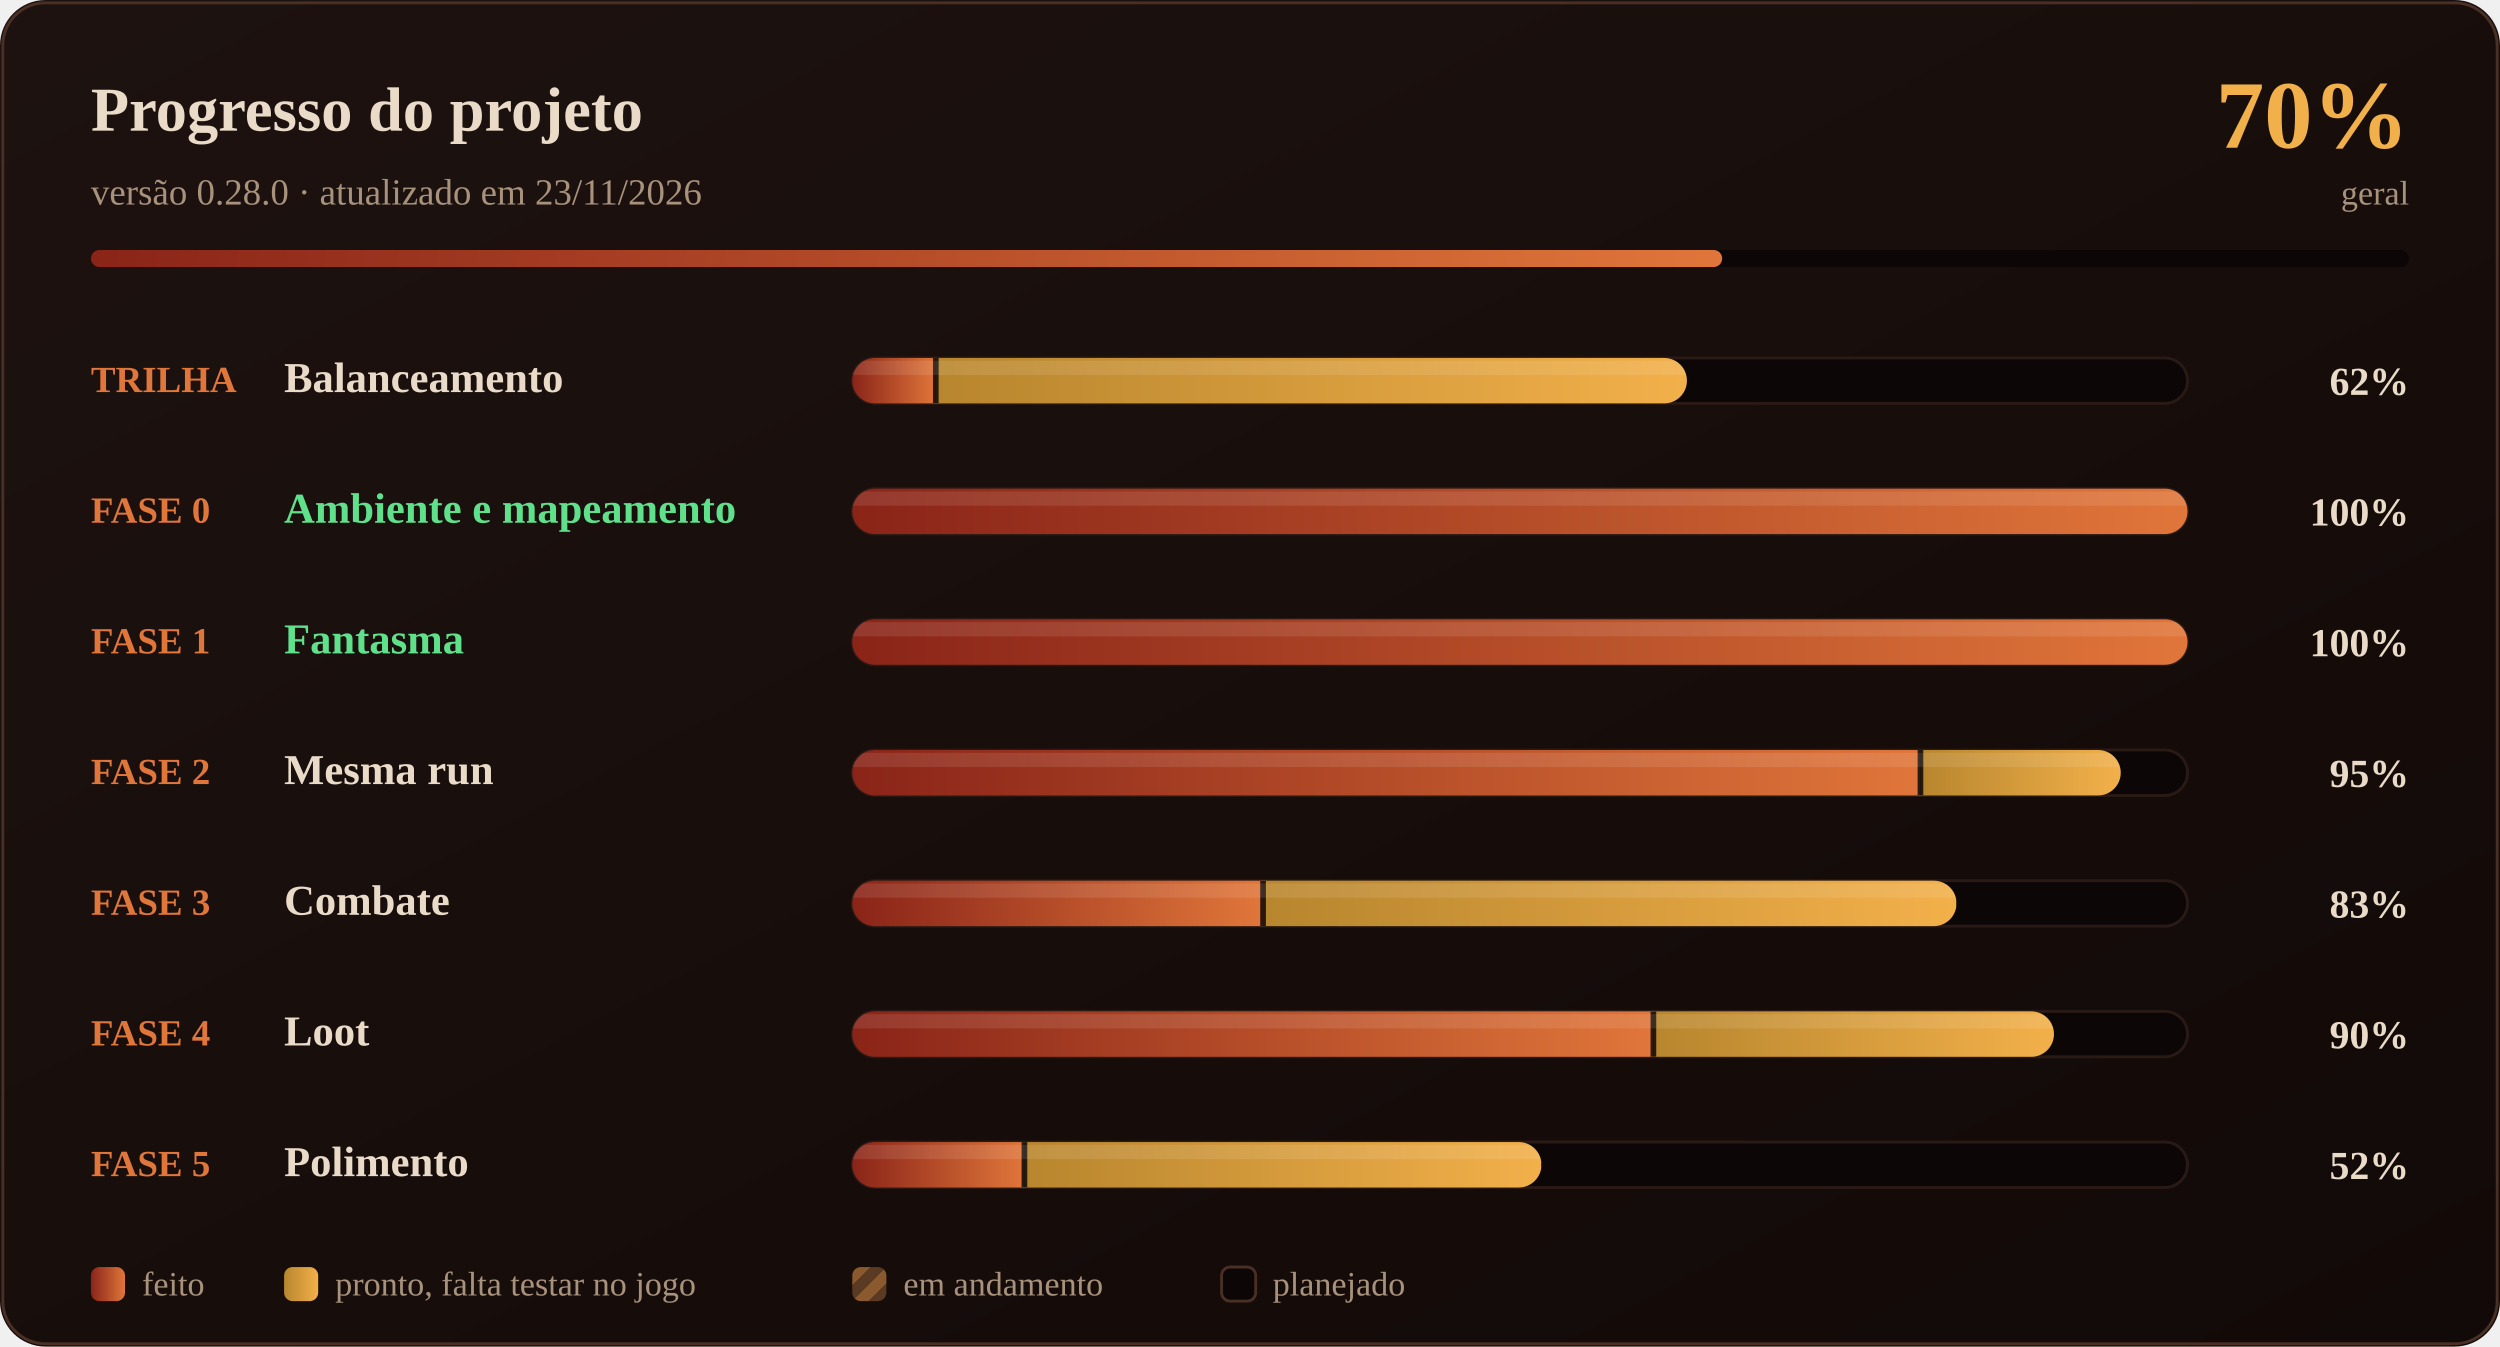
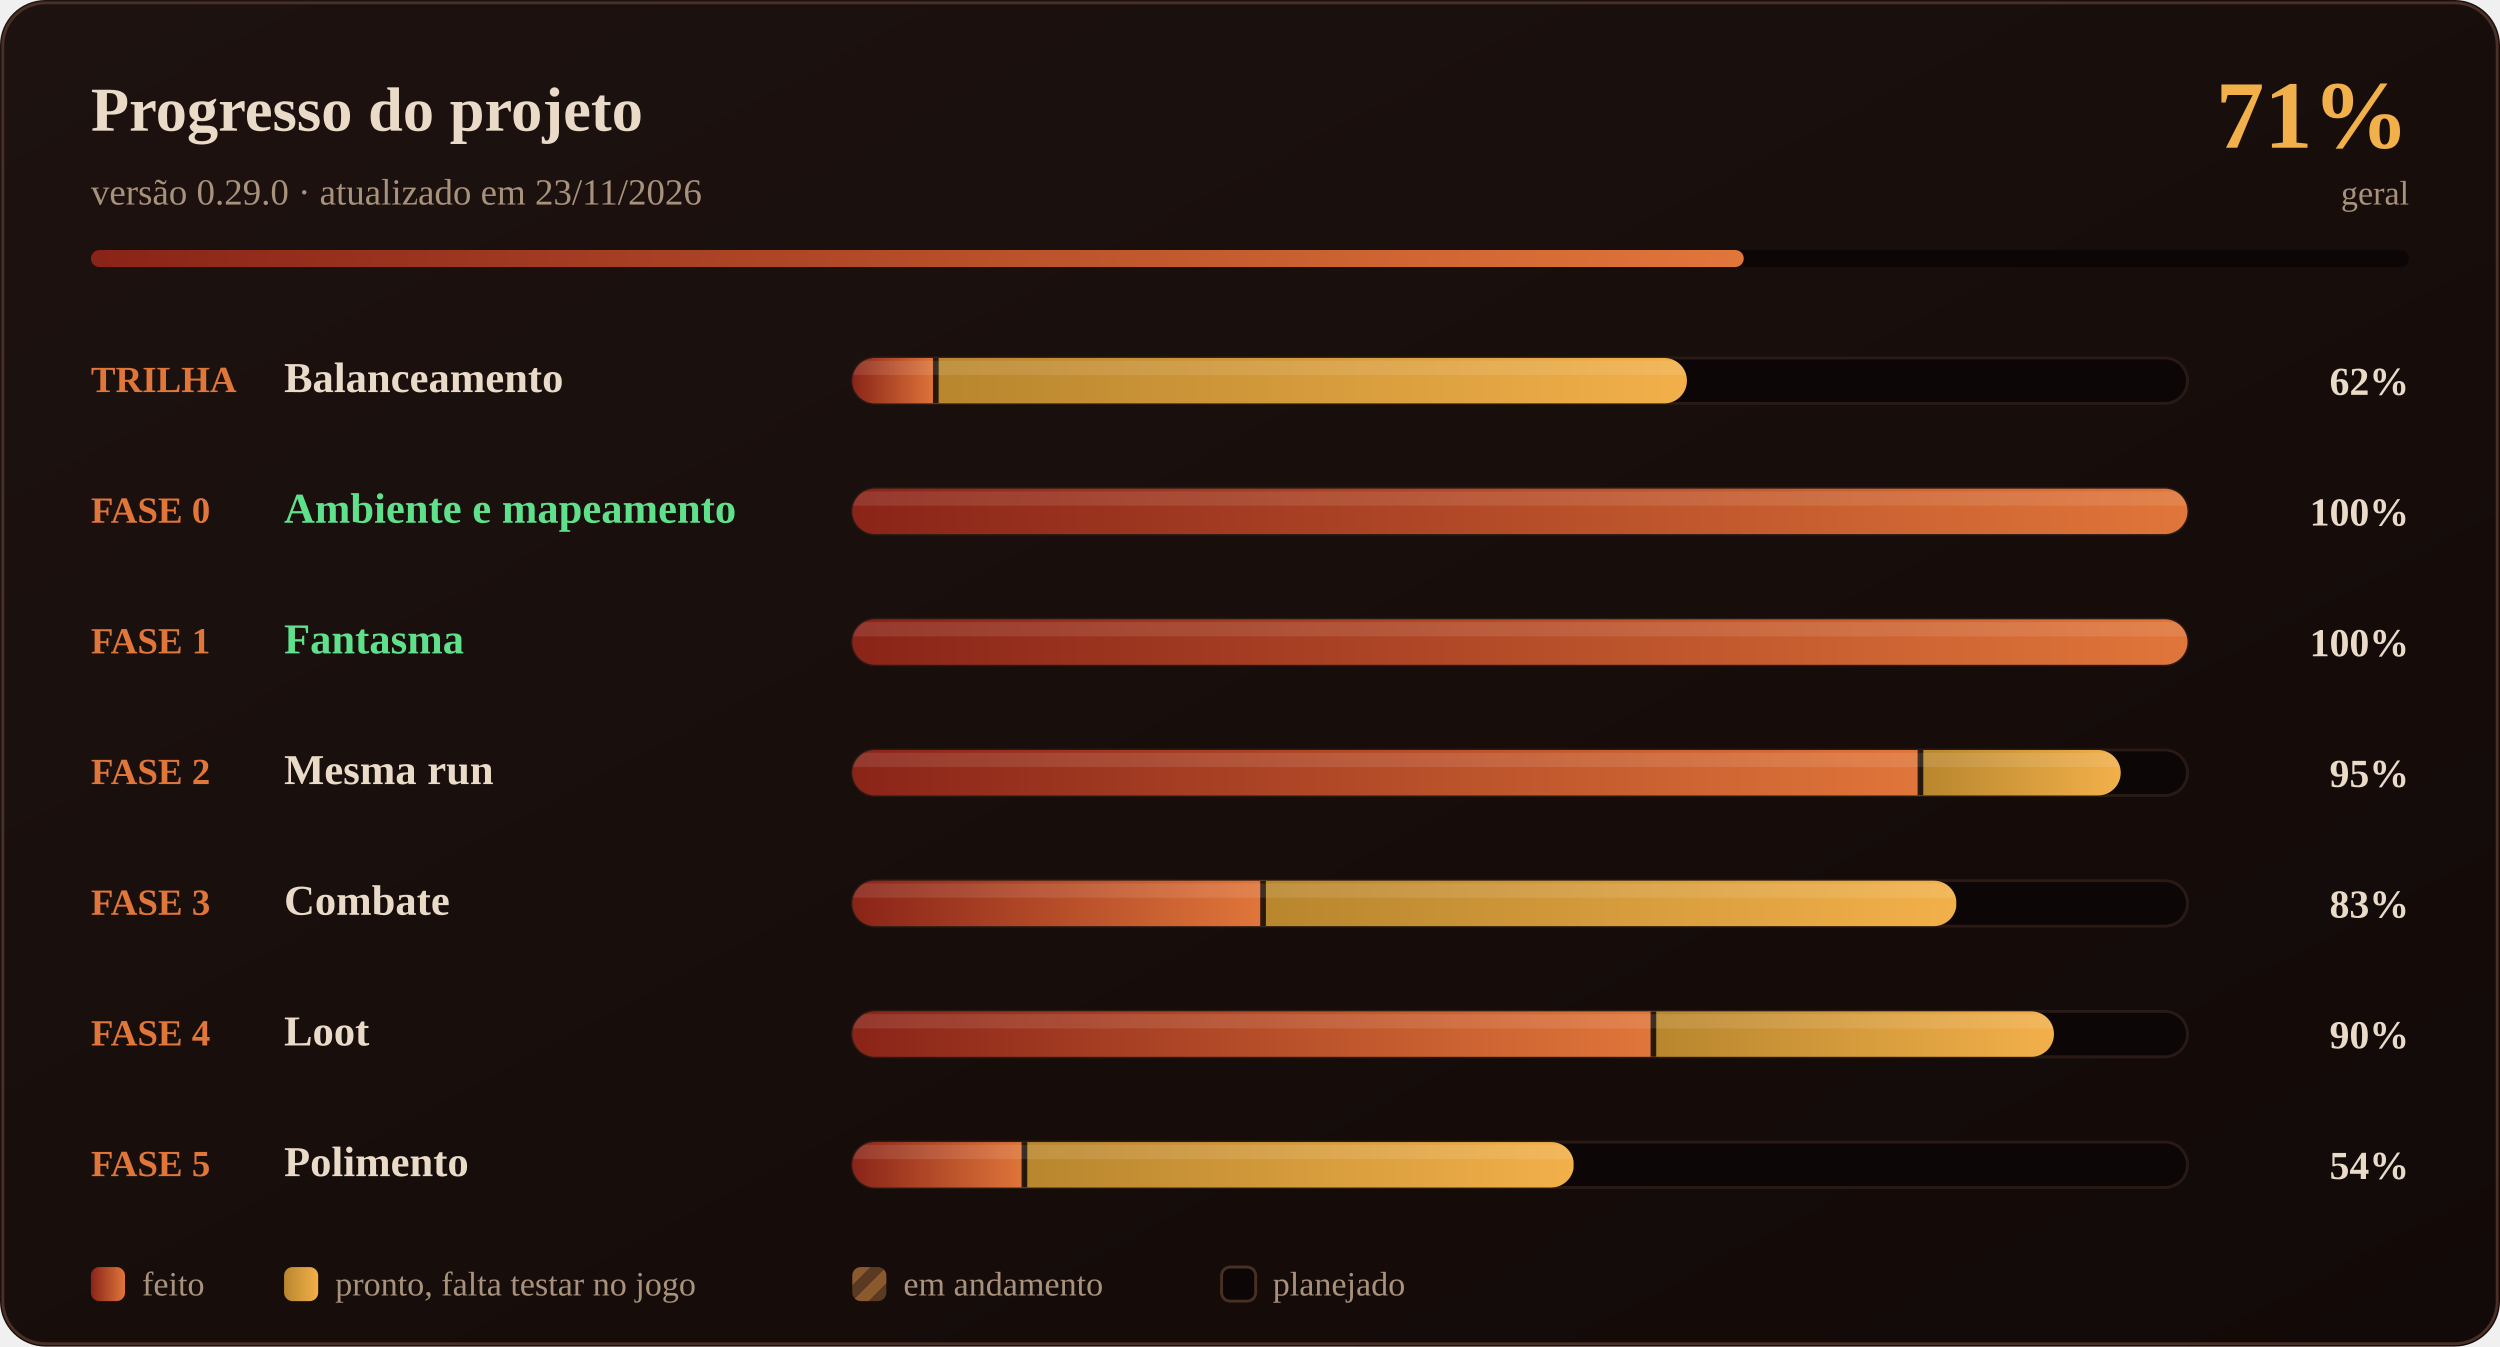
<svg xmlns="http://www.w3.org/2000/svg" width="880" height="474" viewBox="0 0 880 474" font-family="Georgia, 'Times New Roman', serif">
  <defs>
    <linearGradient id="fundo" x1="0" y1="0" x2="1" y2="1">
      <stop offset="0" stop-color="#1d1210" />
      <stop offset="1" stop-color="#120a08" />
    </linearGradient>
    <linearGradient id="fogo" x1="0" y1="0" x2="1" y2="0">
      <stop offset="0" stop-color="#8a2418" />
      <stop offset="1" stop-color="#e0763a" />
    </linearGradient>
    <linearGradient id="teste" x1="0" y1="0" x2="1" y2="0">
      <stop offset="0" stop-color="#b8862e" />
      <stop offset="1" stop-color="#f2b04a" />
    </linearGradient>
    <pattern id="andamento" width="8" height="8" patternUnits="userSpaceOnUse" patternTransform="rotate(45)">
      <rect width="8" height="8" fill="#5a3a22" />
      <rect width="4" height="8" fill="#8a5a2e" />
    </pattern>
  </defs>
  <rect width="880" height="474" rx="16" fill="url(#fundo)" />
  <rect x="1" y="1" width="878" height="472" rx="15" fill="none" stroke="#4a2f25" />
  <text x="32" y="46" fill="#eadbc8" font-size="22" font-weight="700">Progresso do projeto</text>
-   <text x="32" y="72" fill="#a8927c" font-size="13">versão 0.28.0 · atualizado em 23/11/2026</text>
-   <text x="848" y="52" fill="#f2b04a" font-size="34" font-weight="800" text-anchor="end">70%</text>
+   <text x="32" y="72" fill="#a8927c" font-size="13">versão 0.29.0 · atualizado em 23/11/2026</text>
+   <text x="848" y="52" fill="#f2b04a" font-size="34" font-weight="800" text-anchor="end">71%</text>
  <text x="848" y="72" fill="#a8927c" font-size="12" text-anchor="end">geral</text>
  <rect x="32" y="88" width="816" height="6" rx="3" fill="#0c0706" />
-   <rect x="32" y="88" width="574.2" height="6" rx="3" fill="url(#fogo)" />
+   <rect x="32" y="88" width="581.8" height="6" rx="3" fill="url(#fogo)" />
  <text x="32" y="138" fill="#e0763a" font-size="13" font-weight="700">TRILHA</text>
  <text x="100" y="138" fill="#eadbc8" font-size="15" font-weight="600">Balanceamento</text>
  <rect x="300" y="126" width="470" height="16" rx="8" fill="#0c0706" stroke="#2a1a15" />
  <clipPath id="barra0">
    <rect x="300" y="126" width="293.8" height="16" rx="8" />
  </clipPath>
  <g clip-path="url(#barra0)">
    <rect x="300.0" y="126" width="29.4" height="16" fill="url(#fogo)" />
    <rect x="329.4" y="126" width="264.4" height="16" fill="url(#teste)" />
    <rect x="328.4" y="126" width="2" height="16" fill="#0c0706" opacity="0.85" />
    <rect x="300" y="127" width="293.8" height="5" fill="#fff" opacity="0.10" />
  </g>
  <text x="848" y="139" fill="#eadbc8" font-size="14" font-weight="700" text-anchor="end">62%</text>
  <text x="32" y="184" fill="#e0763a" font-size="13" font-weight="700">FASE 0</text>
  <text x="100" y="184" fill="#5fe08a" font-size="15" font-weight="600">Ambiente e mapeamento</text>
  <rect x="300" y="172" width="470" height="16" rx="8" fill="#0c0706" stroke="#2a1a15" />
  <clipPath id="barra1">
    <rect x="300" y="172" width="470.0" height="16" rx="8" />
  </clipPath>
  <g clip-path="url(#barra1)">
    <rect x="300.0" y="172" width="470.0" height="16" fill="url(#fogo)" />
    <rect x="300" y="173" width="470.0" height="5" fill="#fff" opacity="0.10" />
  </g>
  <text x="848" y="185" fill="#eadbc8" font-size="14" font-weight="700" text-anchor="end">100%</text>
  <text x="32" y="230" fill="#e0763a" font-size="13" font-weight="700">FASE 1</text>
  <text x="100" y="230" fill="#5fe08a" font-size="15" font-weight="600">Fantasma</text>
  <rect x="300" y="218" width="470" height="16" rx="8" fill="#0c0706" stroke="#2a1a15" />
  <clipPath id="barra2">
    <rect x="300" y="218" width="470.0" height="16" rx="8" />
  </clipPath>
  <g clip-path="url(#barra2)">
    <rect x="300.0" y="218" width="470.0" height="16" fill="url(#fogo)" />
    <rect x="300" y="219" width="470.0" height="5" fill="#fff" opacity="0.10" />
  </g>
  <text x="848" y="231" fill="#eadbc8" font-size="14" font-weight="700" text-anchor="end">100%</text>
  <text x="32" y="276" fill="#e0763a" font-size="13" font-weight="700">FASE 2</text>
  <text x="100" y="276" fill="#eadbc8" font-size="15" font-weight="600">Mesma run</text>
  <rect x="300" y="264" width="470" height="16" rx="8" fill="#0c0706" stroke="#2a1a15" />
  <clipPath id="barra3">
    <rect x="300" y="264" width="446.5" height="16" rx="8" />
  </clipPath>
  <g clip-path="url(#barra3)">
    <rect x="300.0" y="264" width="376.0" height="16" fill="url(#fogo)" />
    <rect x="676.0" y="264" width="70.5" height="16" fill="url(#teste)" />
    <rect x="675.0" y="264" width="2" height="16" fill="#0c0706" opacity="0.85" />
    <rect x="300" y="265" width="446.5" height="5" fill="#fff" opacity="0.10" />
  </g>
  <text x="848" y="277" fill="#eadbc8" font-size="14" font-weight="700" text-anchor="end">95%</text>
  <text x="32" y="322" fill="#e0763a" font-size="13" font-weight="700">FASE 3</text>
  <text x="100" y="322" fill="#eadbc8" font-size="15" font-weight="600">Combate</text>
  <rect x="300" y="310" width="470" height="16" rx="8" fill="#0c0706" stroke="#2a1a15" />
  <clipPath id="barra4">
    <rect x="300" y="310" width="388.7" height="16" rx="8" />
  </clipPath>
  <g clip-path="url(#barra4)">
    <rect x="300.0" y="310" width="144.6" height="16" fill="url(#fogo)" />
    <rect x="444.6" y="310" width="244.0" height="16" fill="url(#teste)" />
    <rect x="443.6" y="310" width="2" height="16" fill="#0c0706" opacity="0.85" />
    <rect x="300" y="311" width="388.7" height="5" fill="#fff" opacity="0.10" />
  </g>
  <text x="848" y="323" fill="#eadbc8" font-size="14" font-weight="700" text-anchor="end">83%</text>
  <text x="32" y="368" fill="#e0763a" font-size="13" font-weight="700">FASE 4</text>
  <text x="100" y="368" fill="#eadbc8" font-size="15" font-weight="600">Loot</text>
  <rect x="300" y="356" width="470" height="16" rx="8" fill="#0c0706" stroke="#2a1a15" />
  <clipPath id="barra5">
    <rect x="300" y="356" width="423.0" height="16" rx="8" />
  </clipPath>
  <g clip-path="url(#barra5)">
    <rect x="300.0" y="356" width="282.0" height="16" fill="url(#fogo)" />
    <rect x="582.0" y="356" width="141.0" height="16" fill="url(#teste)" />
    <rect x="581.0" y="356" width="2" height="16" fill="#0c0706" opacity="0.85" />
    <rect x="300" y="357" width="423.0" height="5" fill="#fff" opacity="0.10" />
  </g>
  <text x="848" y="369" fill="#eadbc8" font-size="14" font-weight="700" text-anchor="end">90%</text>
  <text x="32" y="414" fill="#e0763a" font-size="13" font-weight="700">FASE 5</text>
  <text x="100" y="414" fill="#eadbc8" font-size="15" font-weight="600">Polimento</text>
  <rect x="300" y="402" width="470" height="16" rx="8" fill="#0c0706" stroke="#2a1a15" />
  <clipPath id="barra6">
-     <rect x="300" y="402" width="242.6" height="16" rx="8" />
+     <rect x="300" y="402" width="254.0" height="16" rx="8" />
  </clipPath>
  <g clip-path="url(#barra6)">
    <rect x="300.0" y="402" width="60.6" height="16" fill="url(#fogo)" />
-     <rect x="360.6" y="402" width="181.9" height="16" fill="url(#teste)" />
+     <rect x="360.6" y="402" width="193.3" height="16" fill="url(#teste)" />
    <rect x="359.6" y="402" width="2" height="16" fill="#0c0706" opacity="0.85" />
-     <rect x="300" y="403" width="242.6" height="5" fill="#fff" opacity="0.10" />
+     <rect x="300" y="403" width="254.0" height="5" fill="#fff" opacity="0.10" />
  </g>
-   <text x="848" y="415" fill="#eadbc8" font-size="14" font-weight="700" text-anchor="end">52%</text>
+   <text x="848" y="415" fill="#eadbc8" font-size="14" font-weight="700" text-anchor="end">54%</text>
  <rect x="32" y="446" width="12" height="12" rx="3" fill="url(#fogo)" />
  <text x="50" y="456" fill="#a8927c" font-size="12">feito</text>
  <rect x="100" y="446" width="12" height="12" rx="3" fill="url(#teste)" />
  <text x="118" y="456" fill="#a8927c" font-size="12">pronto, falta testar no jogo</text>
  <rect x="300" y="446" width="12" height="12" rx="3" fill="url(#andamento)" />
  <text x="318" y="456" fill="#a8927c" font-size="12">em andamento</text>
  <rect x="430" y="446" width="12" height="12" rx="3" fill="#0c0706" stroke="#4a2f25" />
  <text x="448" y="456" fill="#a8927c" font-size="12">planejado</text>
</svg>
